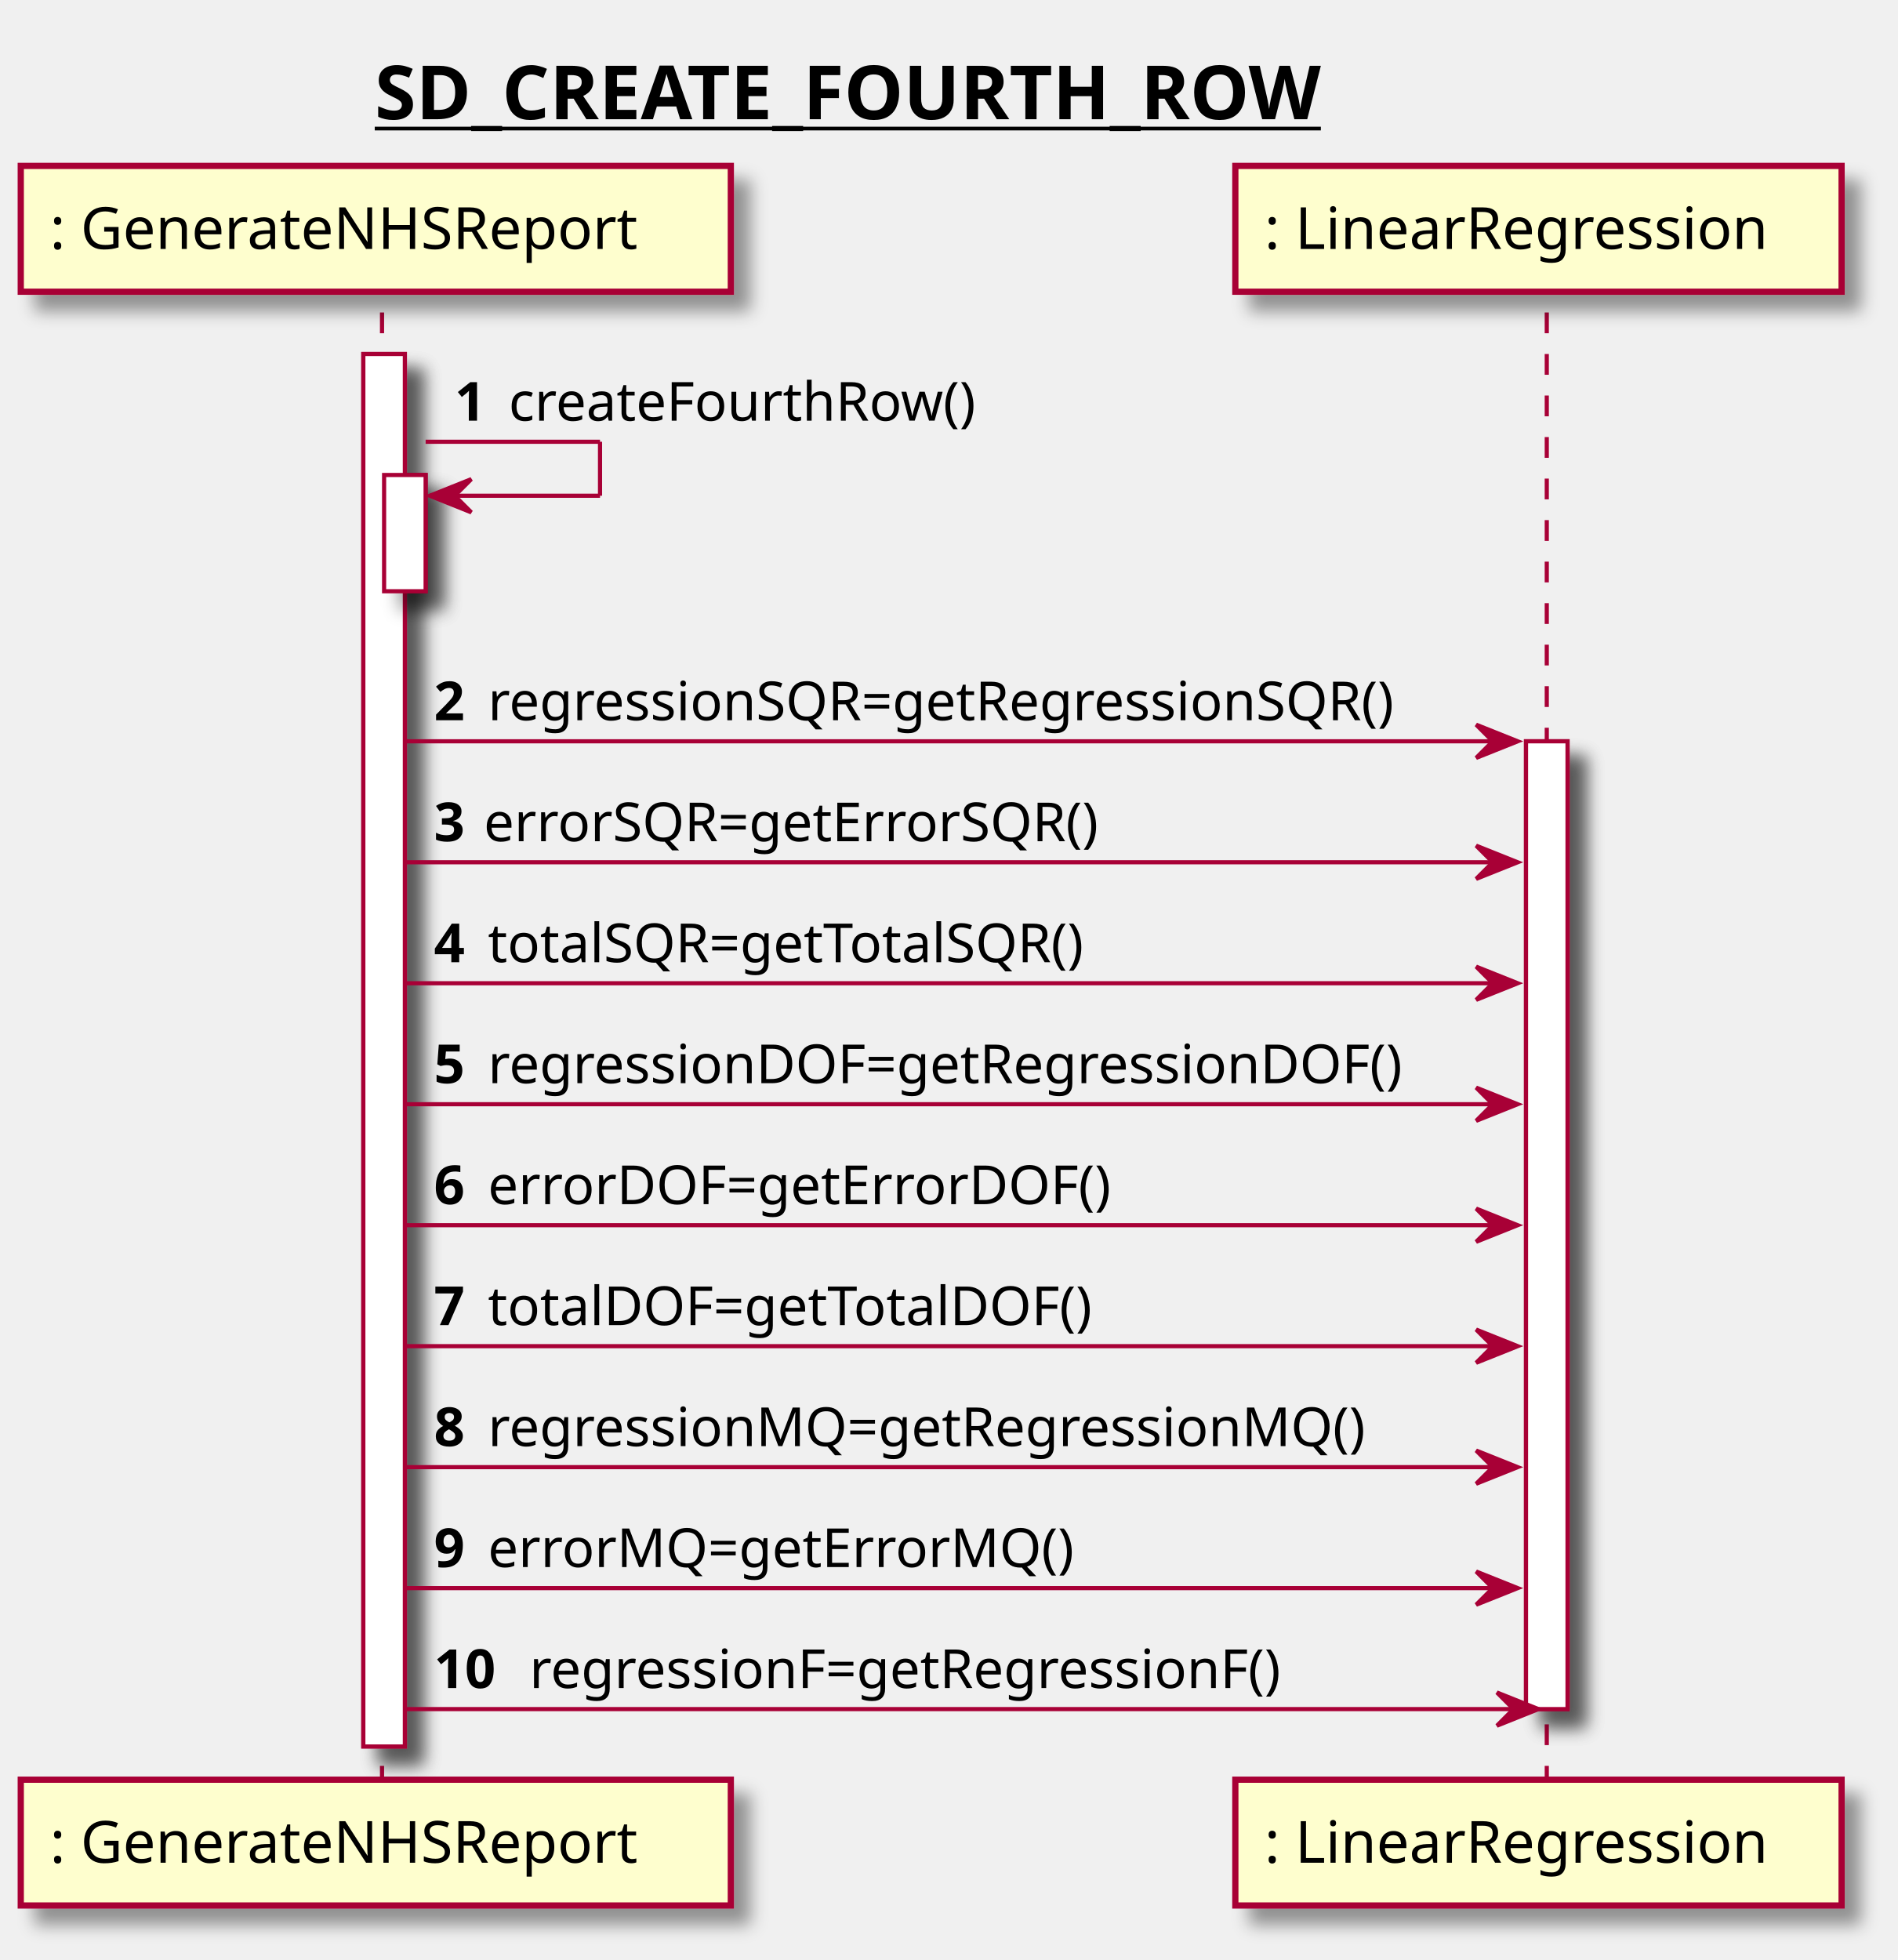
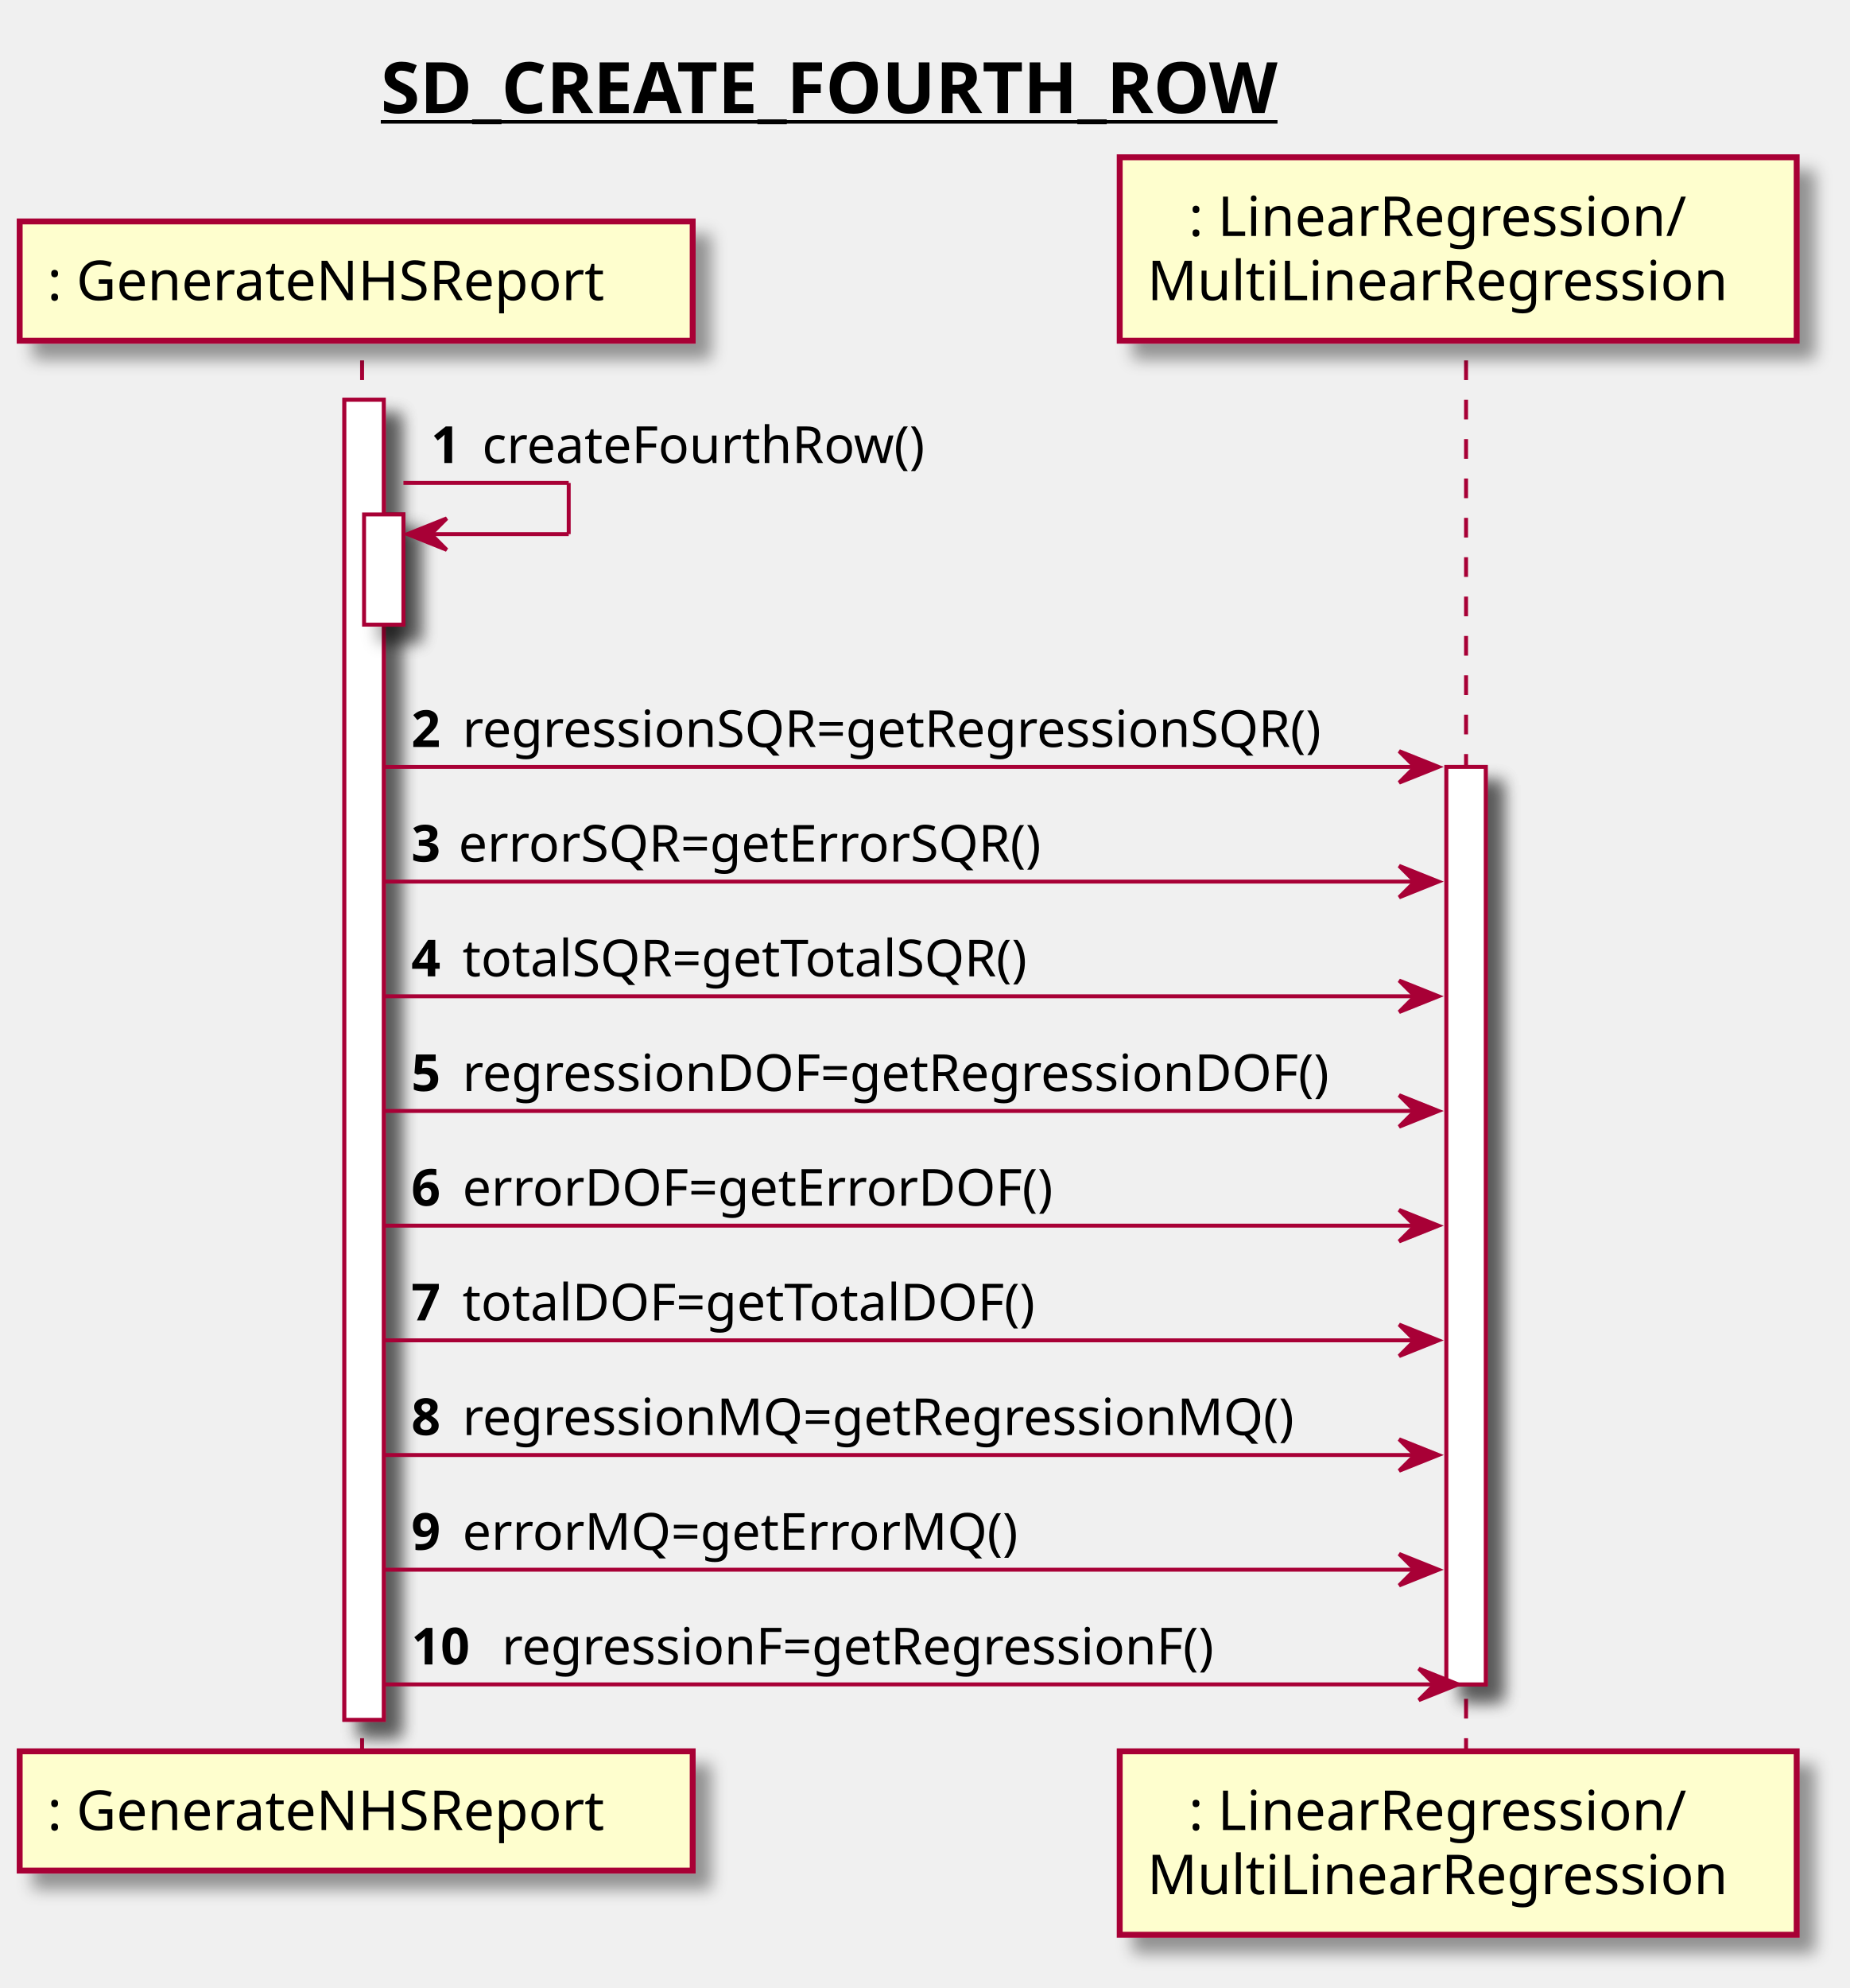
- <svg xmlns="http://www.w3.org/2000/svg" contentScriptType="application/ecmascript" contentStyleType="text/css" height="472px" preserveAspectRatio="none" style="width:457px;height:472px;background:#FFFFFF;" version="1.1" viewBox="0 0 457 472" width="457px" zoomAndPan="magnify">
+ <svg xmlns="http://www.w3.org/2000/svg" contentScriptType="application/ecmascript" contentStyleType="text/css" height="505px" preserveAspectRatio="none" style="width:470px;height:505px;background:#FFFFFF;" version="1.1" viewBox="0 0 470 505" width="470px" zoomAndPan="magnify">
  <defs>
-     <filter height="300%" id="f6nr5jrm6qxj" width="300%" x="-1" y="-1">
+     <filter height="300%" id="fxs2oubkcgtx5" width="300%" x="-1" y="-1">
      <feGaussianBlur result="blurOut" stdDeviation="2.0" />
      <feColorMatrix in="blurOut" result="blurOut2" type="matrix" values="0 0 0 0 0 0 0 0 0 0 0 0 0 0 0 0 0 0 .4 0" />
      <feOffset dx="4.0" dy="4.0" in="blurOut2" result="blurOut3" />
      <feBlend in="SourceGraphic" in2="blurOut3" mode="normal" />
    </filter>
  </defs>
  <g>
-     <text fill="#000000" font-family="sans-serif" font-size="18" font-weight="bold" lengthAdjust="spacing" text-decoration="underline" textLength="272" x="90.25" y="28.708">SD_CREATE_FOURTH_ROW</text>
-     <rect fill="#FFFFFF" filter="url(#f6nr5jrm6qxj)" height="335.328" style="stroke:#A80036;stroke-width:1.0;" width="10" x="87.5" y="85.25" />
-     <rect fill="#FFFFFF" filter="url(#f6nr5jrm6qxj)" height="28" style="stroke:#A80036;stroke-width:1.0;" width="10" x="92.5" y="114.383" />
-     <rect fill="#FFFFFF" filter="url(#f6nr5jrm6qxj)" height="233.062" style="stroke:#A80036;stroke-width:1.0;" width="10" x="367.5" y="178.516" />
-     <line style="stroke:#A80036;stroke-width:1.0;stroke-dasharray:5.0,5.0;" x1="92" x2="92" y1="75.25" y2="429.578" />
-     <line style="stroke:#A80036;stroke-width:1.0;stroke-dasharray:5.0,5.0;" x1="372.5" x2="372.5" y1="75.25" y2="429.578" />
-     <rect fill="#FEFECE" filter="url(#f6nr5jrm6qxj)" height="30.297" style="stroke:#A80036;stroke-width:1.5;" width="171" x="5" y="39.953" />
-     <text fill="#000000" font-family="sans-serif" font-size="14" lengthAdjust="spacing" textLength="157" x="12" y="59.948">: GenerateNHSReport</text>
-     <rect fill="#FEFECE" filter="url(#f6nr5jrm6qxj)" height="30.297" style="stroke:#A80036;stroke-width:1.5;" width="171" x="5" y="428.578" />
-     <text fill="#000000" font-family="sans-serif" font-size="14" lengthAdjust="spacing" textLength="157" x="12" y="448.573">: GenerateNHSReport</text>
-     <rect fill="#FEFECE" filter="url(#f6nr5jrm6qxj)" height="30.297" style="stroke:#A80036;stroke-width:1.5;" width="146" x="297.5" y="39.953" />
-     <text fill="#000000" font-family="sans-serif" font-size="14" lengthAdjust="spacing" textLength="132" x="304.5" y="59.948">: LinearRegression</text>
-     <rect fill="#FEFECE" filter="url(#f6nr5jrm6qxj)" height="30.297" style="stroke:#A80036;stroke-width:1.5;" width="146" x="297.5" y="428.578" />
-     <text fill="#000000" font-family="sans-serif" font-size="14" lengthAdjust="spacing" textLength="132" x="304.5" y="448.573">: LinearRegression</text>
-     <rect fill="#FFFFFF" filter="url(#f6nr5jrm6qxj)" height="335.328" style="stroke:#A80036;stroke-width:1.0;" width="10" x="87.5" y="85.25" />
-     <rect fill="#FFFFFF" filter="url(#f6nr5jrm6qxj)" height="28" style="stroke:#A80036;stroke-width:1.0;" width="10" x="92.5" y="114.383" />
-     <rect fill="#FFFFFF" filter="url(#f6nr5jrm6qxj)" height="233.062" style="stroke:#A80036;stroke-width:1.0;" width="10" x="367.5" y="178.516" />
-     <line style="stroke:#A80036;stroke-width:1.0;" x1="102.5" x2="144.5" y1="106.383" y2="106.383" />
-     <line style="stroke:#A80036;stroke-width:1.0;" x1="144.5" x2="144.5" y1="106.383" y2="119.383" />
-     <line style="stroke:#A80036;stroke-width:1.0;" x1="103.5" x2="144.5" y1="119.383" y2="119.383" />
-     <polygon fill="#A80036" points="113.5,115.383,103.5,119.383,113.5,123.383,109.5,119.383" style="stroke:#A80036;stroke-width:1.0;" />
-     <text fill="#000000" font-family="sans-serif" font-size="13" font-weight="bold" lengthAdjust="spacing" textLength="9" x="109.5" y="101.317">1</text>
-     <text fill="#000000" font-family="sans-serif" font-size="13" lengthAdjust="spacing" textLength="120" x="122.5" y="101.317">createFourthRow()</text>
-     <polygon fill="#A80036" points="355.5,174.516,365.5,178.516,355.5,182.516,359.5,178.516" style="stroke:#A80036;stroke-width:1.0;" />
-     <line style="stroke:#A80036;stroke-width:1.0;" x1="97.5" x2="361.5" y1="178.516" y2="178.516" />
-     <text fill="#000000" font-family="sans-serif" font-size="13" font-weight="bold" lengthAdjust="spacing" textLength="9" x="104.5" y="173.45">2</text>
-     <text fill="#000000" font-family="sans-serif" font-size="13" lengthAdjust="spacing" textLength="233" x="117.5" y="173.45">regressionSQR=getRegressionSQR()</text>
-     <polygon fill="#A80036" points="355.5,203.648,365.5,207.648,355.5,211.648,359.5,207.648" style="stroke:#A80036;stroke-width:1.0;" />
-     <line style="stroke:#A80036;stroke-width:1.0;" x1="97.5" x2="361.5" y1="207.648" y2="207.648" />
-     <text fill="#000000" font-family="sans-serif" font-size="13" font-weight="bold" lengthAdjust="spacing" textLength="8" x="104.5" y="202.583">3</text>
-     <text fill="#000000" font-family="sans-serif" font-size="13" lengthAdjust="spacing" textLength="157" x="116.5" y="202.583">errorSQR=getErrorSQR()</text>
-     <polygon fill="#A80036" points="355.5,232.781,365.5,236.781,355.5,240.781,359.5,236.781" style="stroke:#A80036;stroke-width:1.0;" />
-     <line style="stroke:#A80036;stroke-width:1.0;" x1="97.5" x2="361.5" y1="236.781" y2="236.781" />
-     <text fill="#000000" font-family="sans-serif" font-size="13" font-weight="bold" lengthAdjust="spacing" textLength="9" x="104.5" y="231.715">4</text>
-     <text fill="#000000" font-family="sans-serif" font-size="13" lengthAdjust="spacing" textLength="156" x="117.5" y="231.715">totalSQR=getTotalSQR()</text>
-     <polygon fill="#A80036" points="355.5,261.914,365.5,265.914,355.5,269.914,359.5,265.914" style="stroke:#A80036;stroke-width:1.0;" />
-     <line style="stroke:#A80036;stroke-width:1.0;" x1="97.5" x2="361.5" y1="265.914" y2="265.914" />
-     <text fill="#000000" font-family="sans-serif" font-size="13" font-weight="bold" lengthAdjust="spacing" textLength="9" x="104.5" y="260.848">5</text>
-     <text fill="#000000" font-family="sans-serif" font-size="13" lengthAdjust="spacing" textLength="233" x="117.5" y="260.848">regressionDOF=getRegressionDOF()</text>
-     <polygon fill="#A80036" points="355.5,291.047,365.5,295.047,355.5,299.047,359.5,295.047" style="stroke:#A80036;stroke-width:1.0;" />
-     <line style="stroke:#A80036;stroke-width:1.0;" x1="97.5" x2="361.5" y1="295.047" y2="295.047" />
-     <text fill="#000000" font-family="sans-serif" font-size="13" font-weight="bold" lengthAdjust="spacing" textLength="9" x="104.5" y="289.981">6</text>
-     <text fill="#000000" font-family="sans-serif" font-size="13" lengthAdjust="spacing" textLength="157" x="117.5" y="289.981">errorDOF=getErrorDOF()</text>
-     <polygon fill="#A80036" points="355.5,320.18,365.5,324.18,355.5,328.18,359.5,324.18" style="stroke:#A80036;stroke-width:1.0;" />
-     <line style="stroke:#A80036;stroke-width:1.0;" x1="97.5" x2="361.5" y1="324.18" y2="324.18" />
-     <text fill="#000000" font-family="sans-serif" font-size="13" font-weight="bold" lengthAdjust="spacing" textLength="9" x="104.5" y="319.114">7</text>
-     <text fill="#000000" font-family="sans-serif" font-size="13" lengthAdjust="spacing" textLength="156" x="117.5" y="319.114">totalDOF=getTotalDOF()</text>
-     <polygon fill="#A80036" points="355.5,349.312,365.5,353.312,355.5,357.312,359.5,353.312" style="stroke:#A80036;stroke-width:1.0;" />
-     <line style="stroke:#A80036;stroke-width:1.0;" x1="97.5" x2="361.5" y1="353.312" y2="353.312" />
-     <text fill="#000000" font-family="sans-serif" font-size="13" font-weight="bold" lengthAdjust="spacing" textLength="9" x="104.5" y="348.247">8</text>
-     <text fill="#000000" font-family="sans-serif" font-size="13" lengthAdjust="spacing" textLength="219" x="117.5" y="348.247">regressionMQ=getRegressionMQ()</text>
-     <polygon fill="#A80036" points="355.5,378.445,365.5,382.445,355.5,386.445,359.5,382.445" style="stroke:#A80036;stroke-width:1.0;" />
-     <line style="stroke:#A80036;stroke-width:1.0;" x1="97.5" x2="361.5" y1="382.445" y2="382.445" />
-     <text fill="#000000" font-family="sans-serif" font-size="13" font-weight="bold" lengthAdjust="spacing" textLength="9" x="104.5" y="377.379">9</text>
-     <text fill="#000000" font-family="sans-serif" font-size="13" lengthAdjust="spacing" textLength="143" x="117.5" y="377.379">errorMQ=getErrorMQ()</text>
-     <polygon fill="#A80036" points="360.5,407.578,370.5,411.578,360.5,415.578,364.5,411.578" style="stroke:#A80036;stroke-width:1.0;" />
-     <line style="stroke:#A80036;stroke-width:1.0;" x1="97.5" x2="366.5" y1="411.578" y2="411.578" />
-     <text fill="#000000" font-family="sans-serif" font-size="13" font-weight="bold" lengthAdjust="spacing" textLength="19" x="104.5" y="406.512">10</text>
-     <text fill="#000000" font-family="sans-serif" font-size="13" lengthAdjust="spacing" textLength="193" x="127.5" y="406.512">regressionF=getRegressionF()</text>
+     <text fill="#000000" font-family="sans-serif" font-size="18" font-weight="bold" lengthAdjust="spacing" text-decoration="underline" textLength="272" x="96.75" y="28.708">SD_CREATE_FOURTH_ROW</text>
+     <rect fill="#FFFFFF" filter="url(#fxs2oubkcgtx5)" height="335.328" style="stroke:#A80036;stroke-width:1.0;" width="10" x="87.5" y="101.547" />
+     <rect fill="#FFFFFF" filter="url(#fxs2oubkcgtx5)" height="28" style="stroke:#A80036;stroke-width:1.0;" width="10" x="92.5" y="130.68" />
+     <rect fill="#FFFFFF" filter="url(#fxs2oubkcgtx5)" height="233.062" style="stroke:#A80036;stroke-width:1.0;" width="10" x="367.5" y="194.812" />
+     <line style="stroke:#A80036;stroke-width:1.0;stroke-dasharray:5.0,5.0;" x1="92" x2="92" y1="91.547" y2="445.875" />
+     <line style="stroke:#A80036;stroke-width:1.0;stroke-dasharray:5.0,5.0;" x1="372.5" x2="372.5" y1="91.547" y2="445.875" />
+     <rect fill="#FEFECE" filter="url(#fxs2oubkcgtx5)" height="30.297" style="stroke:#A80036;stroke-width:1.5;" width="171" x="5" y="56.25" />
+     <text fill="#000000" font-family="sans-serif" font-size="14" lengthAdjust="spacing" textLength="157" x="12" y="76.245">: GenerateNHSReport</text>
+     <rect fill="#FEFECE" filter="url(#fxs2oubkcgtx5)" height="30.297" style="stroke:#A80036;stroke-width:1.5;" width="171" x="5" y="444.875" />
+     <text fill="#000000" font-family="sans-serif" font-size="14" lengthAdjust="spacing" textLength="157" x="12" y="464.87">: GenerateNHSReport</text>
+     <rect fill="#FEFECE" filter="url(#fxs2oubkcgtx5)" height="46.594" style="stroke:#A80036;stroke-width:1.5;" width="172" x="284.5" y="39.953" />
+     <text fill="#000000" font-family="sans-serif" font-size="14" lengthAdjust="spacing" textLength="137" x="302" y="59.948">: LinearRegression/</text>
+     <text fill="#000000" font-family="sans-serif" font-size="14" lengthAdjust="spacing" textLength="158" x="291.5" y="76.245">MultiLinearRegression</text>
+     <rect fill="#FEFECE" filter="url(#fxs2oubkcgtx5)" height="46.594" style="stroke:#A80036;stroke-width:1.5;" width="172" x="284.5" y="444.875" />
+     <text fill="#000000" font-family="sans-serif" font-size="14" lengthAdjust="spacing" textLength="137" x="302" y="464.87">: LinearRegression/</text>
+     <text fill="#000000" font-family="sans-serif" font-size="14" lengthAdjust="spacing" textLength="158" x="291.5" y="481.167">MultiLinearRegression</text>
+     <rect fill="#FFFFFF" filter="url(#fxs2oubkcgtx5)" height="335.328" style="stroke:#A80036;stroke-width:1.0;" width="10" x="87.5" y="101.547" />
+     <rect fill="#FFFFFF" filter="url(#fxs2oubkcgtx5)" height="28" style="stroke:#A80036;stroke-width:1.0;" width="10" x="92.5" y="130.68" />
+     <rect fill="#FFFFFF" filter="url(#fxs2oubkcgtx5)" height="233.062" style="stroke:#A80036;stroke-width:1.0;" width="10" x="367.5" y="194.812" />
+     <line style="stroke:#A80036;stroke-width:1.0;" x1="102.5" x2="144.5" y1="122.68" y2="122.68" />
+     <line style="stroke:#A80036;stroke-width:1.0;" x1="144.5" x2="144.5" y1="122.68" y2="135.68" />
+     <line style="stroke:#A80036;stroke-width:1.0;" x1="103.5" x2="144.5" y1="135.68" y2="135.68" />
+     <polygon fill="#A80036" points="113.5,131.68,103.5,135.68,113.5,139.68,109.5,135.68" style="stroke:#A80036;stroke-width:1.0;" />
+     <text fill="#000000" font-family="sans-serif" font-size="13" font-weight="bold" lengthAdjust="spacing" textLength="9" x="109.5" y="117.614">1</text>
+     <text fill="#000000" font-family="sans-serif" font-size="13" lengthAdjust="spacing" textLength="120" x="122.5" y="117.614">createFourthRow()</text>
+     <polygon fill="#A80036" points="355.5,190.812,365.5,194.812,355.5,198.812,359.5,194.812" style="stroke:#A80036;stroke-width:1.0;" />
+     <line style="stroke:#A80036;stroke-width:1.0;" x1="97.5" x2="361.5" y1="194.812" y2="194.812" />
+     <text fill="#000000" font-family="sans-serif" font-size="13" font-weight="bold" lengthAdjust="spacing" textLength="9" x="104.5" y="189.747">2</text>
+     <text fill="#000000" font-family="sans-serif" font-size="13" lengthAdjust="spacing" textLength="233" x="117.5" y="189.747">regressionSQR=getRegressionSQR()</text>
+     <polygon fill="#A80036" points="355.5,219.945,365.5,223.945,355.5,227.945,359.5,223.945" style="stroke:#A80036;stroke-width:1.0;" />
+     <line style="stroke:#A80036;stroke-width:1.0;" x1="97.5" x2="361.5" y1="223.945" y2="223.945" />
+     <text fill="#000000" font-family="sans-serif" font-size="13" font-weight="bold" lengthAdjust="spacing" textLength="8" x="104.5" y="218.879">3</text>
+     <text fill="#000000" font-family="sans-serif" font-size="13" lengthAdjust="spacing" textLength="157" x="116.5" y="218.879">errorSQR=getErrorSQR()</text>
+     <polygon fill="#A80036" points="355.5,249.078,365.5,253.078,355.5,257.078,359.5,253.078" style="stroke:#A80036;stroke-width:1.0;" />
+     <line style="stroke:#A80036;stroke-width:1.0;" x1="97.5" x2="361.5" y1="253.078" y2="253.078" />
+     <text fill="#000000" font-family="sans-serif" font-size="13" font-weight="bold" lengthAdjust="spacing" textLength="9" x="104.5" y="248.012">4</text>
+     <text fill="#000000" font-family="sans-serif" font-size="13" lengthAdjust="spacing" textLength="156" x="117.5" y="248.012">totalSQR=getTotalSQR()</text>
+     <polygon fill="#A80036" points="355.5,278.211,365.5,282.211,355.5,286.211,359.5,282.211" style="stroke:#A80036;stroke-width:1.0;" />
+     <line style="stroke:#A80036;stroke-width:1.0;" x1="97.5" x2="361.5" y1="282.211" y2="282.211" />
+     <text fill="#000000" font-family="sans-serif" font-size="13" font-weight="bold" lengthAdjust="spacing" textLength="9" x="104.5" y="277.145">5</text>
+     <text fill="#000000" font-family="sans-serif" font-size="13" lengthAdjust="spacing" textLength="233" x="117.5" y="277.145">regressionDOF=getRegressionDOF()</text>
+     <polygon fill="#A80036" points="355.5,307.344,365.5,311.344,355.5,315.344,359.5,311.344" style="stroke:#A80036;stroke-width:1.0;" />
+     <line style="stroke:#A80036;stroke-width:1.0;" x1="97.5" x2="361.5" y1="311.344" y2="311.344" />
+     <text fill="#000000" font-family="sans-serif" font-size="13" font-weight="bold" lengthAdjust="spacing" textLength="9" x="104.5" y="306.278">6</text>
+     <text fill="#000000" font-family="sans-serif" font-size="13" lengthAdjust="spacing" textLength="157" x="117.5" y="306.278">errorDOF=getErrorDOF()</text>
+     <polygon fill="#A80036" points="355.5,336.477,365.5,340.477,355.5,344.477,359.5,340.477" style="stroke:#A80036;stroke-width:1.0;" />
+     <line style="stroke:#A80036;stroke-width:1.0;" x1="97.5" x2="361.5" y1="340.477" y2="340.477" />
+     <text fill="#000000" font-family="sans-serif" font-size="13" font-weight="bold" lengthAdjust="spacing" textLength="9" x="104.5" y="335.411">7</text>
+     <text fill="#000000" font-family="sans-serif" font-size="13" lengthAdjust="spacing" textLength="156" x="117.5" y="335.411">totalDOF=getTotalDOF()</text>
+     <polygon fill="#A80036" points="355.5,365.609,365.5,369.609,355.5,373.609,359.5,369.609" style="stroke:#A80036;stroke-width:1.0;" />
+     <line style="stroke:#A80036;stroke-width:1.0;" x1="97.5" x2="361.5" y1="369.609" y2="369.609" />
+     <text fill="#000000" font-family="sans-serif" font-size="13" font-weight="bold" lengthAdjust="spacing" textLength="9" x="104.5" y="364.543">8</text>
+     <text fill="#000000" font-family="sans-serif" font-size="13" lengthAdjust="spacing" textLength="219" x="117.5" y="364.543">regressionMQ=getRegressionMQ()</text>
+     <polygon fill="#A80036" points="355.5,394.742,365.5,398.742,355.5,402.742,359.5,398.742" style="stroke:#A80036;stroke-width:1.0;" />
+     <line style="stroke:#A80036;stroke-width:1.0;" x1="97.5" x2="361.5" y1="398.742" y2="398.742" />
+     <text fill="#000000" font-family="sans-serif" font-size="13" font-weight="bold" lengthAdjust="spacing" textLength="9" x="104.5" y="393.676">9</text>
+     <text fill="#000000" font-family="sans-serif" font-size="13" lengthAdjust="spacing" textLength="143" x="117.5" y="393.676">errorMQ=getErrorMQ()</text>
+     <polygon fill="#A80036" points="360.5,423.875,370.5,427.875,360.5,431.875,364.5,427.875" style="stroke:#A80036;stroke-width:1.0;" />
+     <line style="stroke:#A80036;stroke-width:1.0;" x1="97.5" x2="366.5" y1="427.875" y2="427.875" />
+     <text fill="#000000" font-family="sans-serif" font-size="13" font-weight="bold" lengthAdjust="spacing" textLength="19" x="104.5" y="422.809">10</text>
+     <text fill="#000000" font-family="sans-serif" font-size="13" lengthAdjust="spacing" textLength="193" x="127.5" y="422.809">regressionF=getRegressionF()</text>
  </g>
</svg>
